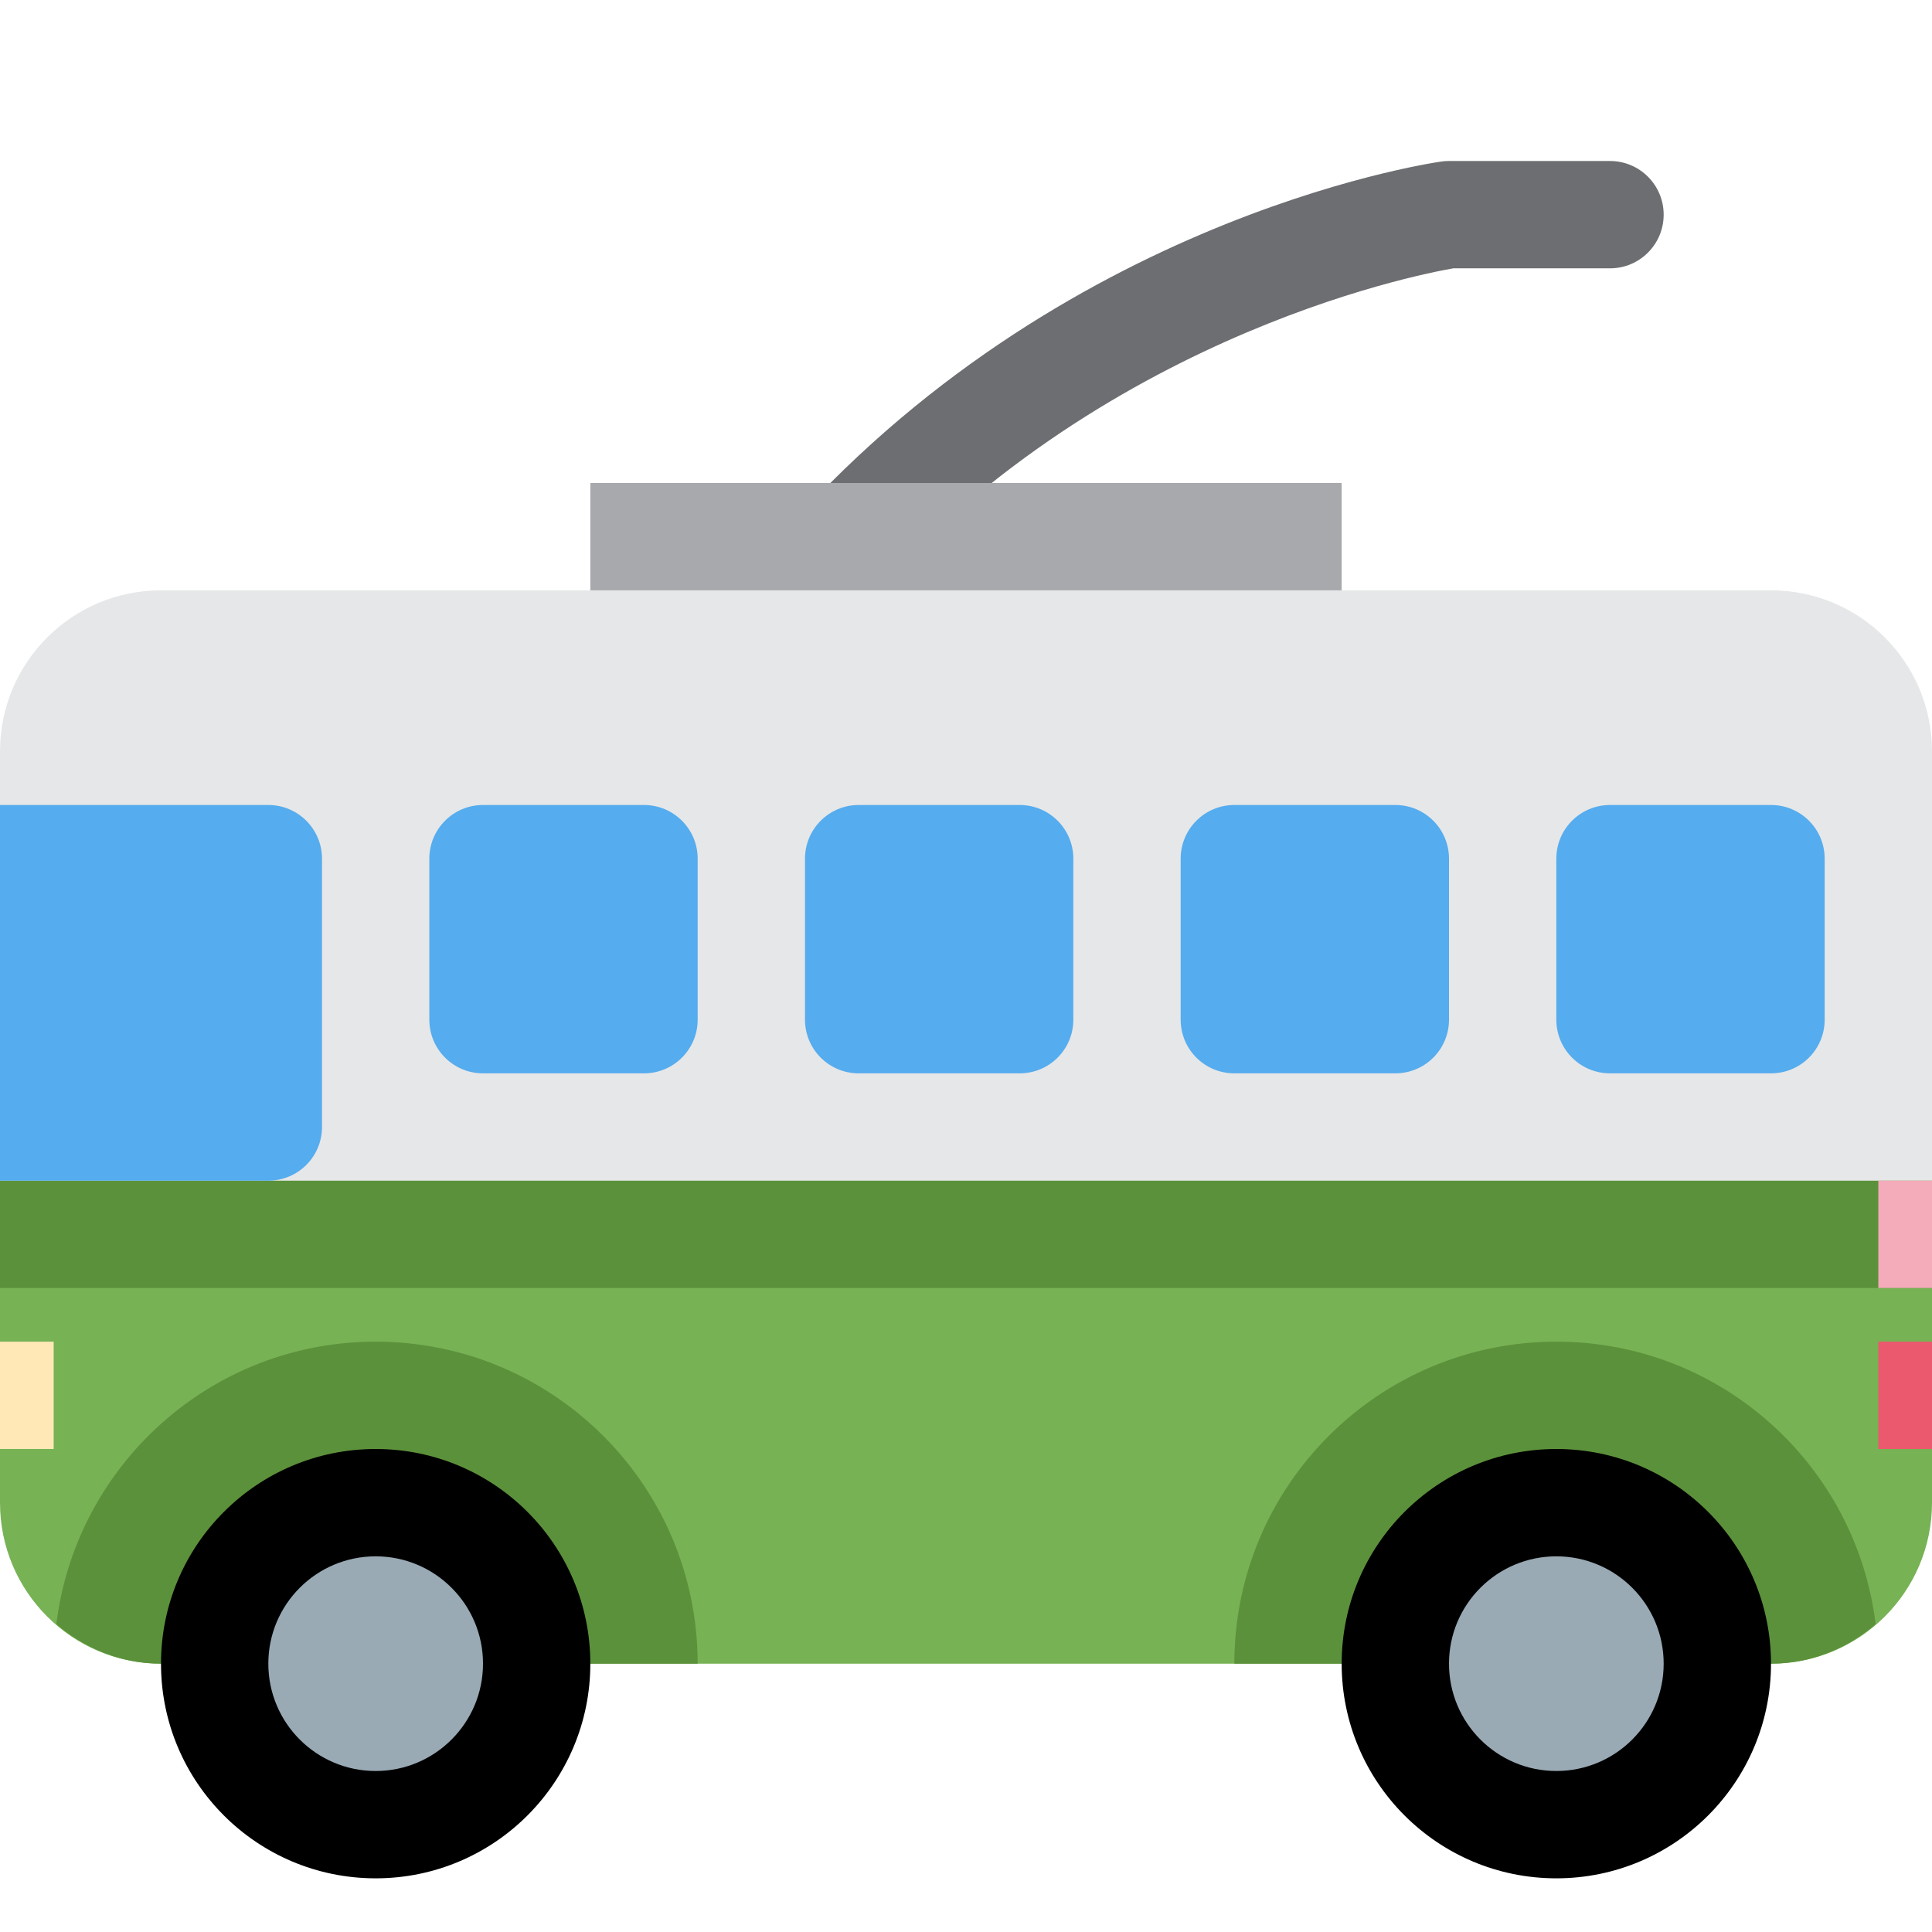
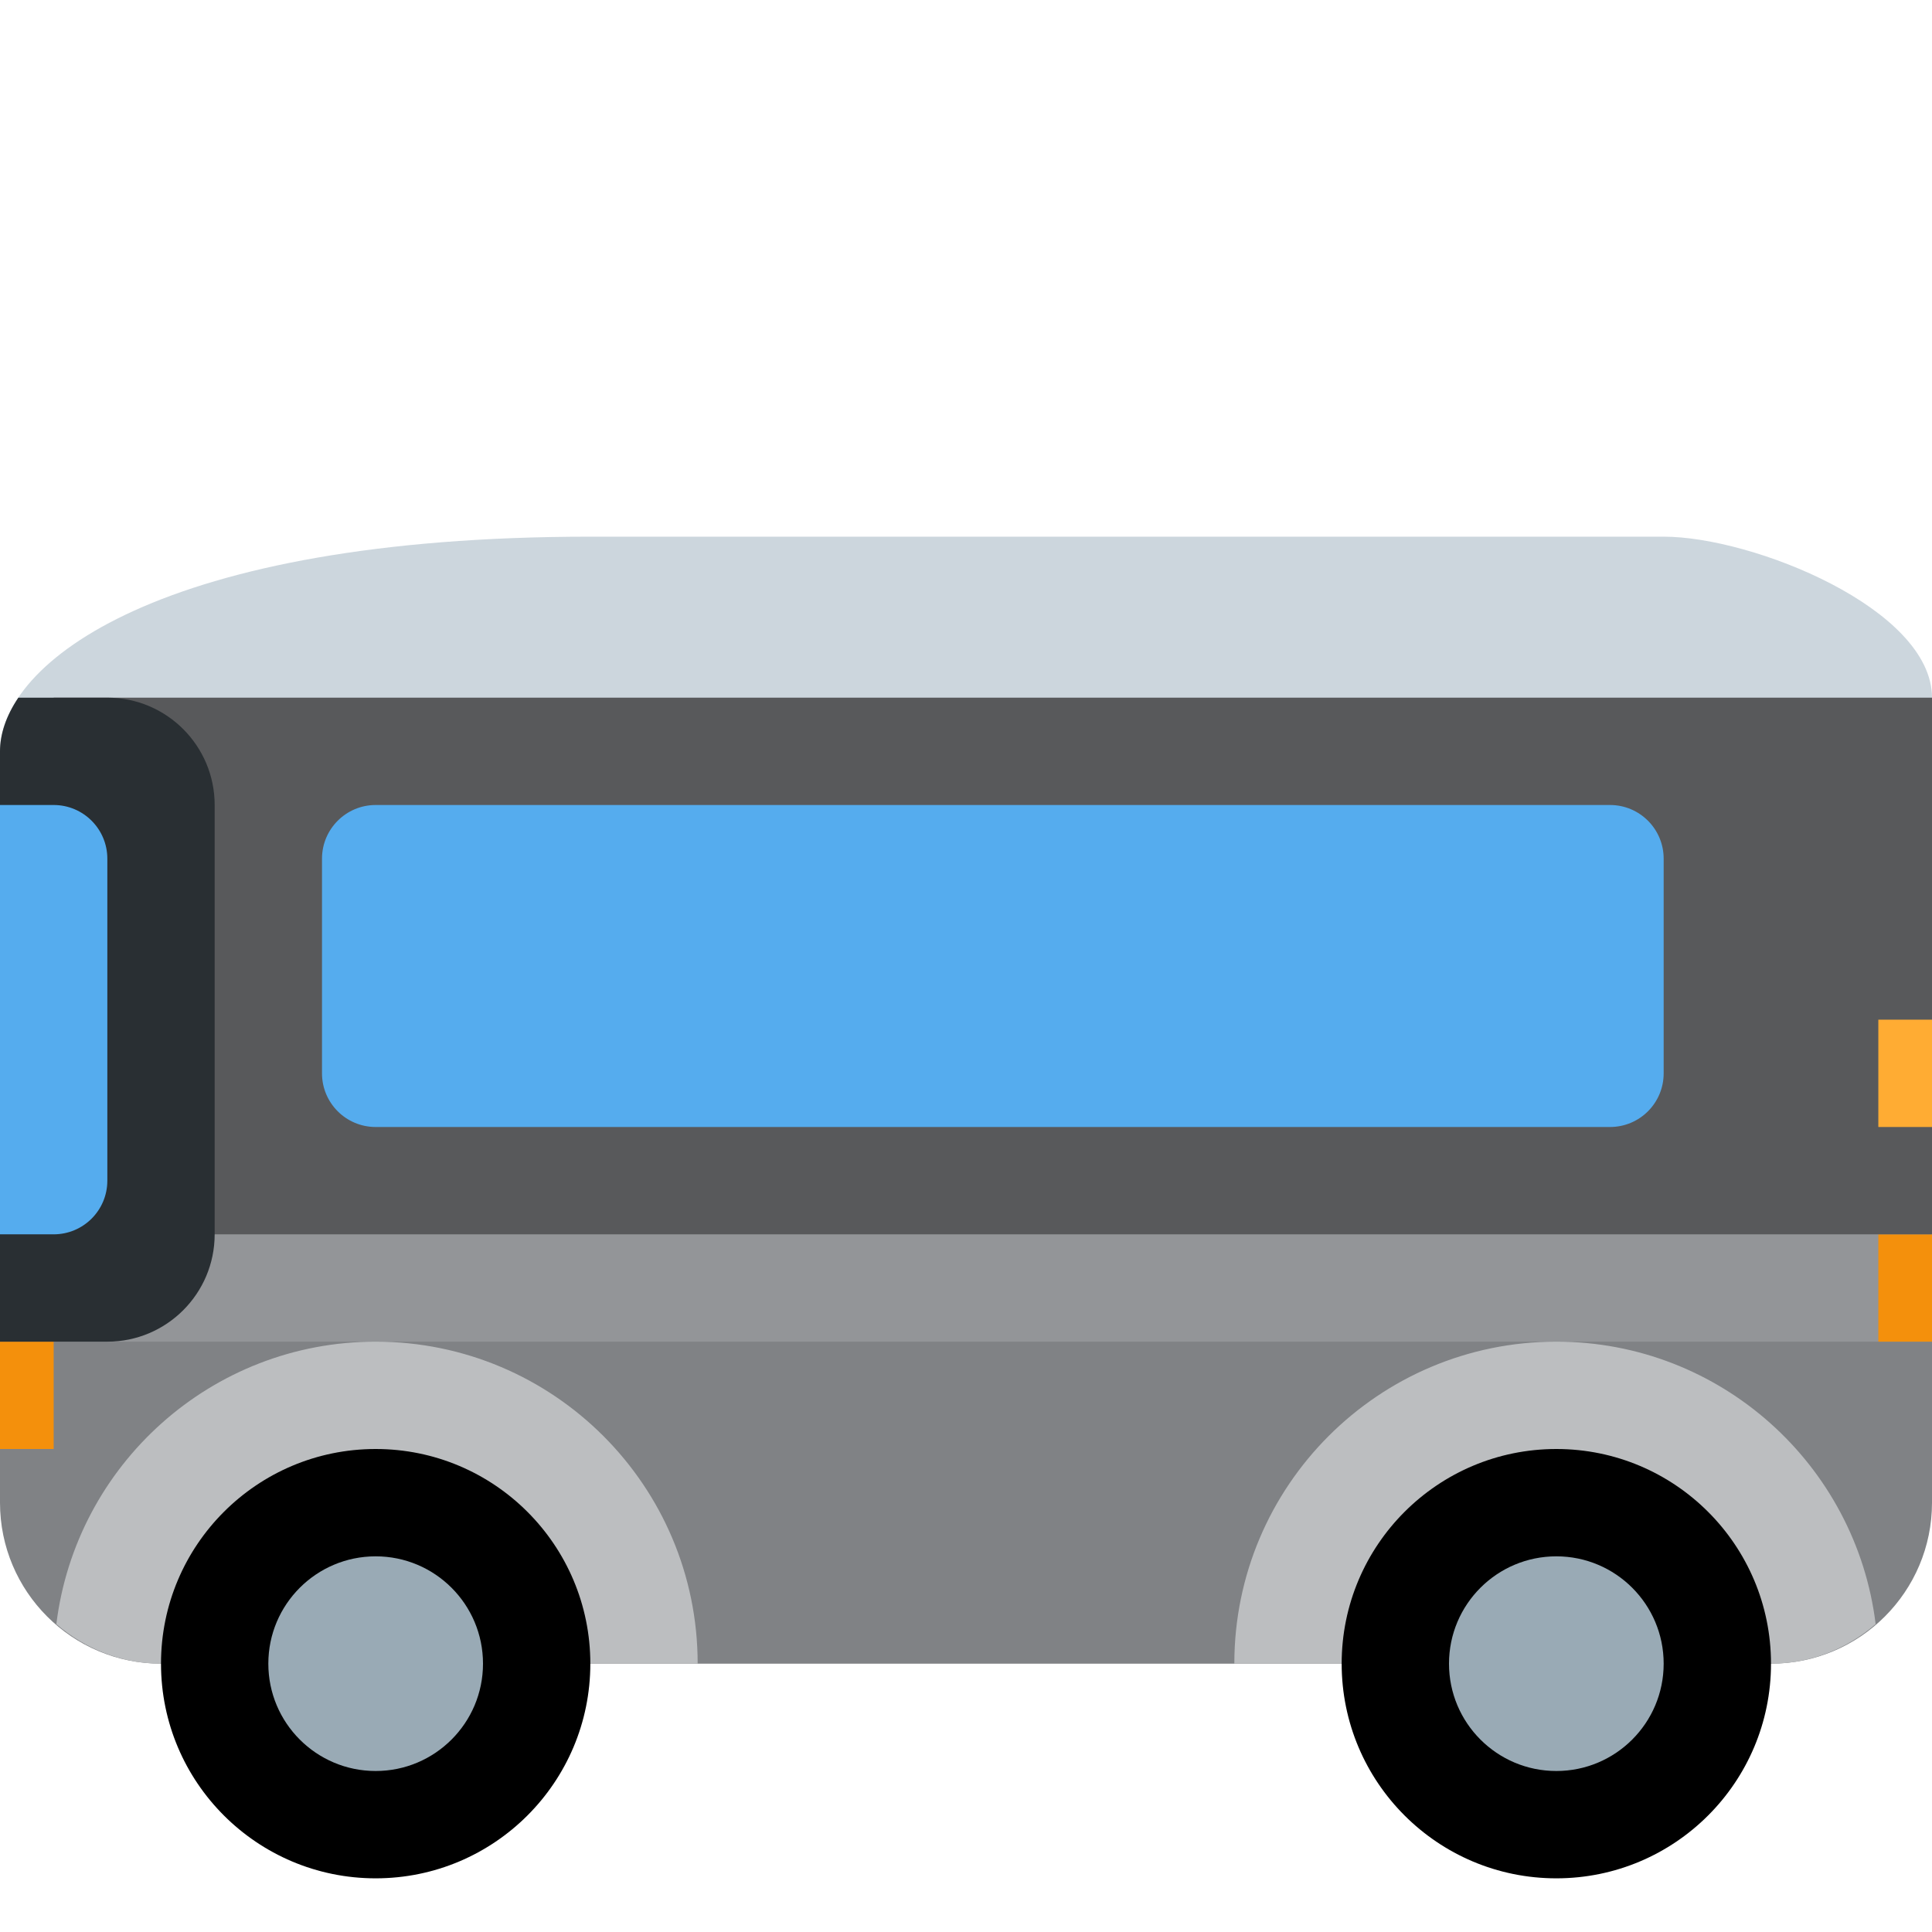
<svg xmlns="http://www.w3.org/2000/svg" viewBox="0 0 36 36">
-   <path fill="#77B255" d="M0 22v6c0 1.657 1.343 3 3 3h30c1.657 0 3-1.343 3-3v-6H0z" />
-   <path fill="#6D6E71" d="M15 12c-.226 0-.453-.076-.64-.232-.424-.354-.482-.984-.128-1.408 5.186-6.224 12.325-7.307 12.626-7.35.047-.007.095-.01.142-.01h3c.553 0 1 .448 1 1s-.447 1-1 1h-2.919c-.69.119-6.878 1.319-11.312 6.641-.198.237-.482.359-.769.359z" />
-   <path fill="#A7A9AC" d="M11 9h14v4H11z" />
-   <path fill="#E6E7E8" d="M36 22v-8c0-1.657-1.343-3-3-3H3c-1.657 0-3 1.343-3 3v8h36z" />
-   <path fill="#5C913B" d="M0 22h36v2H0zm7 3c-3.063 0-5.586 2.298-5.95 5.263.526.453 1.202.737 1.95.737h10c0-3.313-2.686-6-6-6zm27.95 5.263C34.586 27.298 32.063 25 29 25c-3.313 0-6 2.687-6 6h10c.749 0 1.425-.284 1.95-.737z" />
+   <path fill="#808285" d="M0 21v7c0 1.657 1.343 3 3 3h30c1.657 0 3-1.343 3-3v-7H0z" />
+   <path fill="#CCD6DD" d="M36 22v-9c0-1.657-3.343-3-5-3H11c-8 0-11 2.343-11 4v8h36z" />
+   <path fill="#939598" d="M0 22h36v3H0z" />
+   <path fill="#BCBEC0" d="M7 25c-3.063 0-5.586 2.298-5.95 5.263.526.453 1.202.737 1.95.737h10c0-3.313-2.686-6-6-6zm27.95 5.263C34.586 27.298 32.063 25 29 25c-3.313 0-6 2.687-6 6h10c.749 0 1.425-.284 1.95-.737z" />
  <circle cx="7" cy="31" r="4" />
  <circle fill="#99AAB5" cx="7" cy="31" r="2" />
  <circle cx="29" cy="31" r="4" />
  <circle fill="#99AAB5" cx="29" cy="31" r="2" />
-   <path fill="#55ACEE" d="M27 19c0 .553-.447 1-1 1h-3c-.553 0-1-.447-1-1v-3c0-.552.447-1 1-1h3c.553 0 1 .448 1 1v3zm7 0c0 .553-.447 1-1 1h-3c-.553 0-1-.447-1-1v-3c0-.552.447-1 1-1h3c.553 0 1 .448 1 1v3zm-21 0c0 .553-.448 1-1 1H9c-.552 0-1-.447-1-1v-3c0-.552.448-1 1-1h3c.552 0 1 .448 1 1v3zm7 0c0 .553-.447 1-1 1h-3c-.552 0-1-.447-1-1v-3c0-.552.448-1 1-1h3c.553 0 1 .448 1 1v3zM5 15H0v7h5c.552 0 1-.447 1-1v-5c0-.552-.448-1-1-1z" />
-   <path fill="#FFE8B6" d="M0 25h1v2H0z" />
-   <path fill="#EA596E" d="M35 25h1v2h-1z" />
-   <path fill="#F4ABBA" d="M35 22h1v2h-1z" />
+   <path fill="#F4900C" d="M0 25h1v2H0zm35-2h1v2h-1z" />
+   <path fill="#58595B" d="M1 13h35v10H1z" />
+   <path fill="#292F33" d="M2 13H.342C.11 13.344 0 13.685 0 14v11h2c1.104 0 2-.896 2-2v-8c0-1.104-.896-2-2-2z" />
+   <path fill="#55ACEE" d="M31 20c0 .553-.447 1-1 1H7c-.552 0-1-.447-1-1v-4c0-.552.448-1 1-1h23c.553 0 1 .448 1 1v4z" />
+   <path fill="#FFAC33" d="M35 19h1v2h-1z" />
+   <path fill="#55ACEE" d="M1 15H0v8h1c.552 0 1-.447 1-1v-6c0-.552-.448-1-1-1z" />
</svg>
